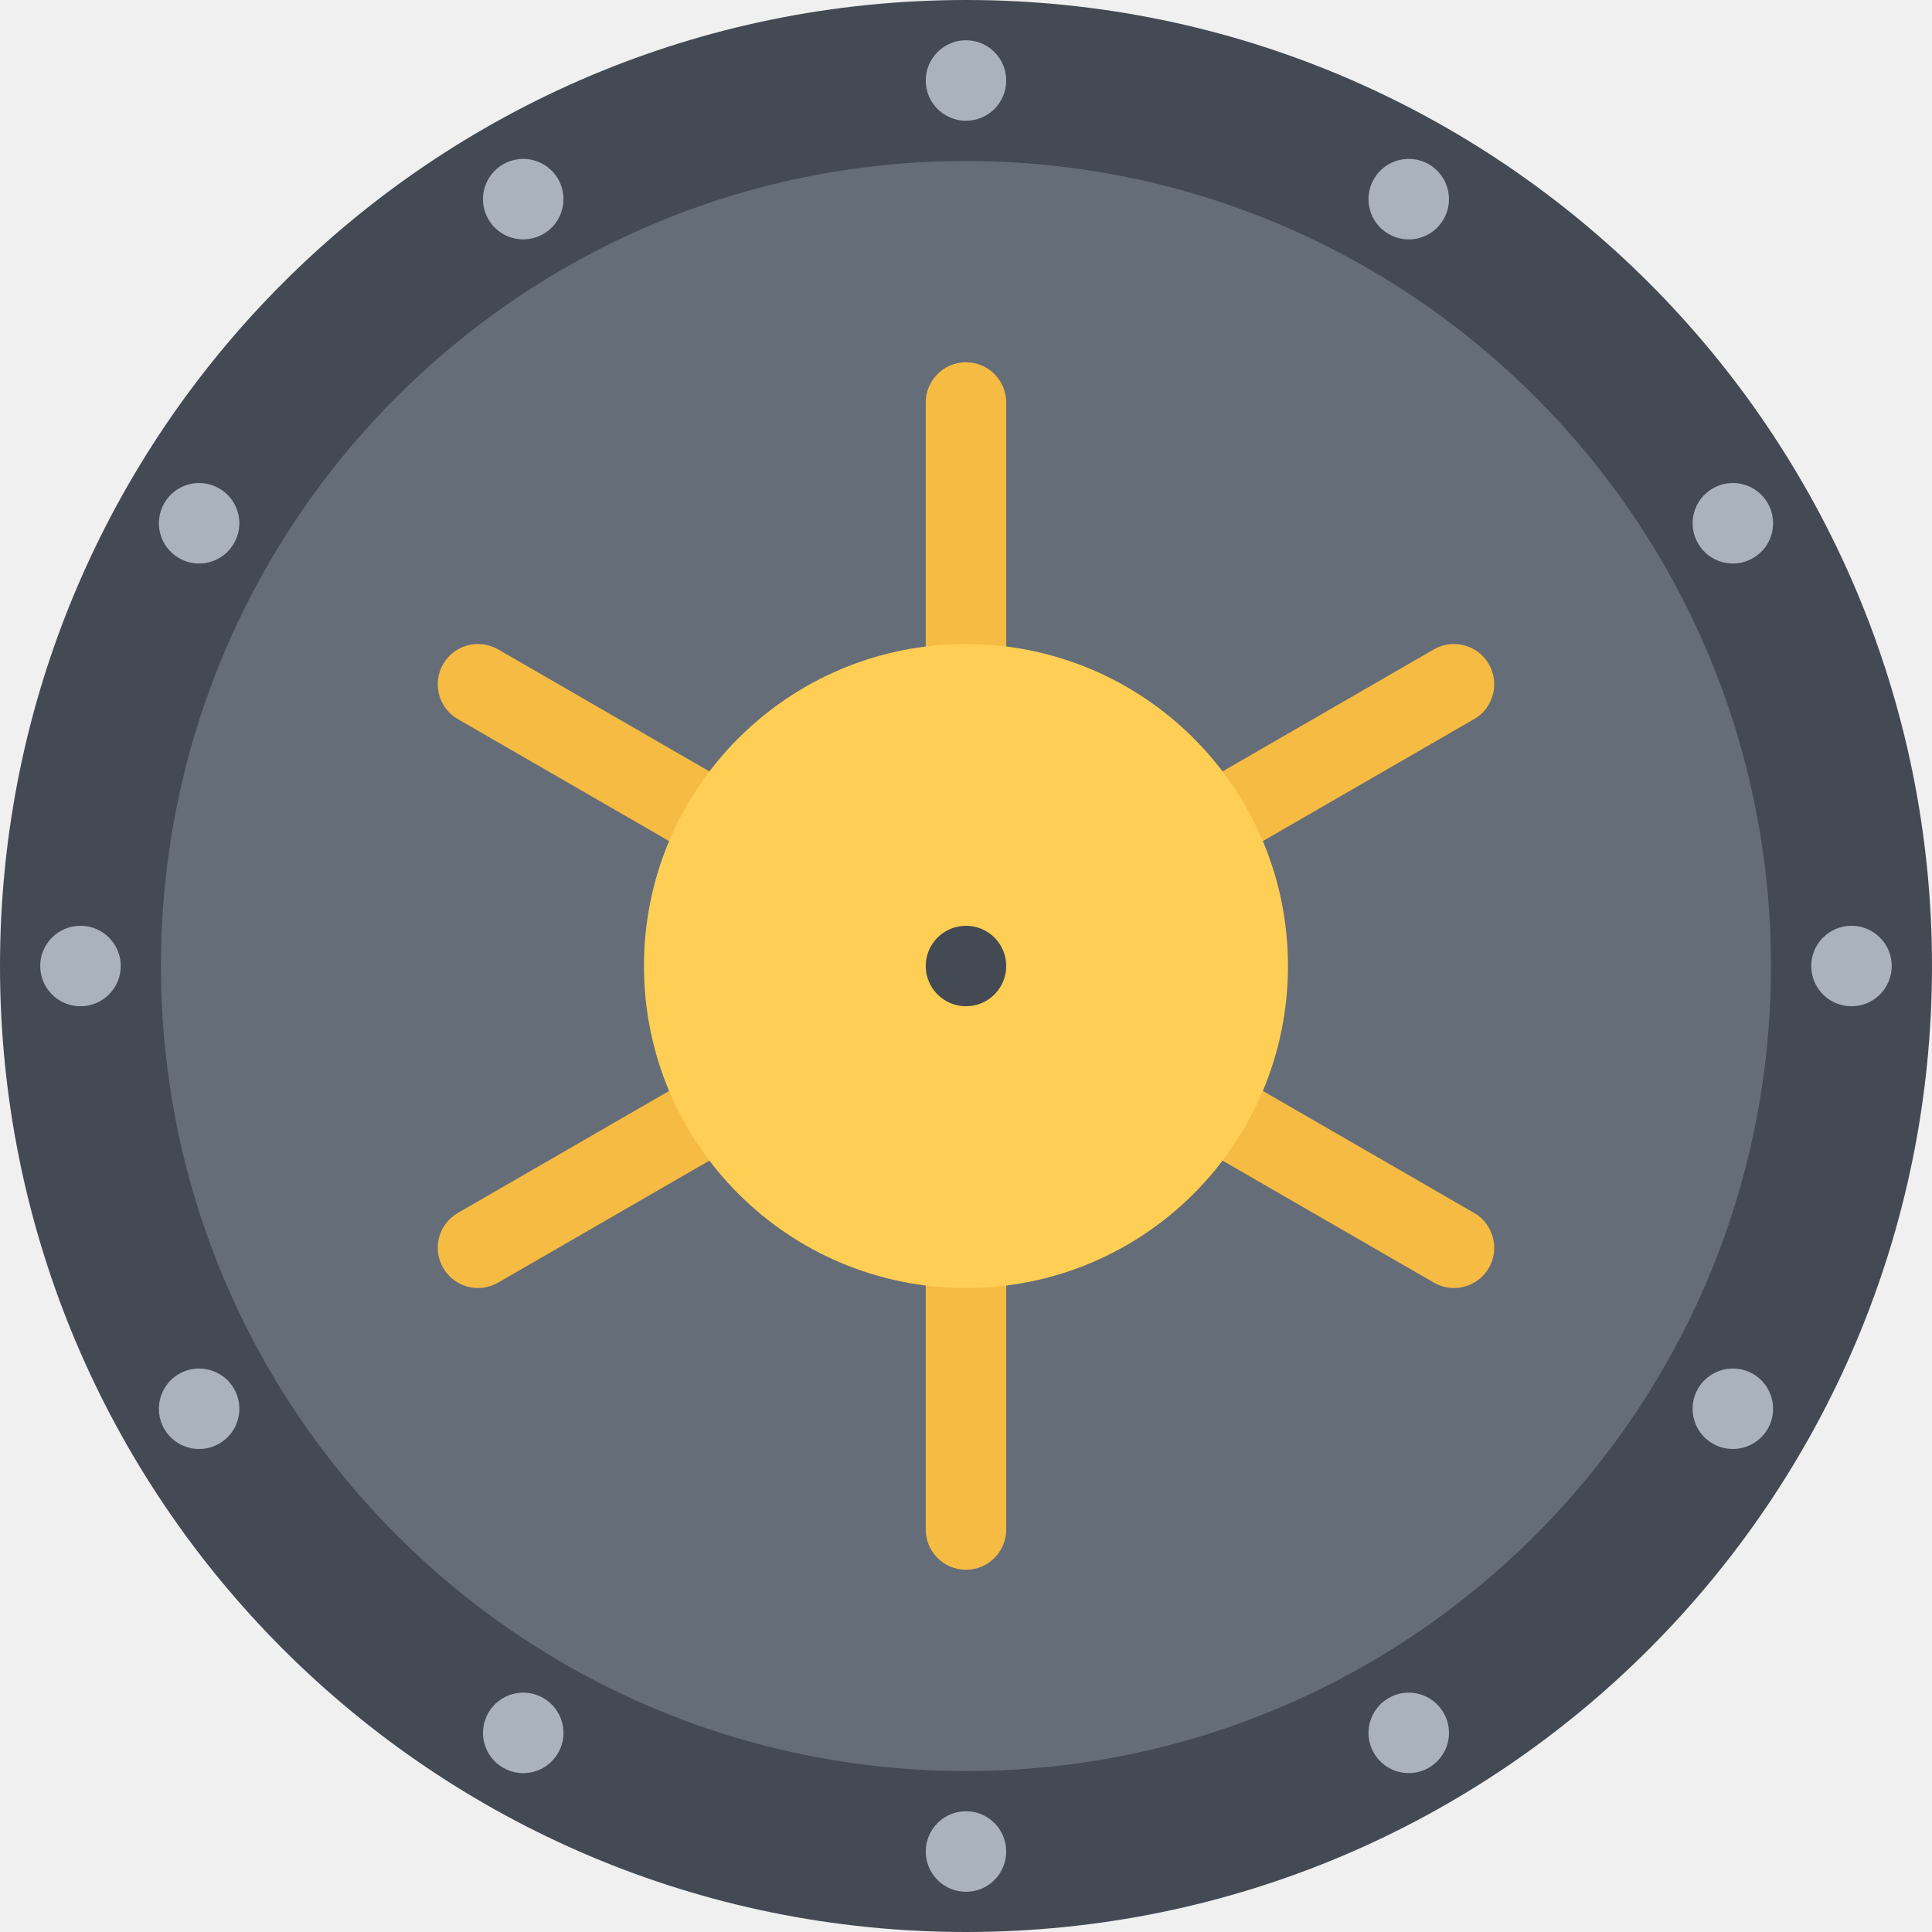
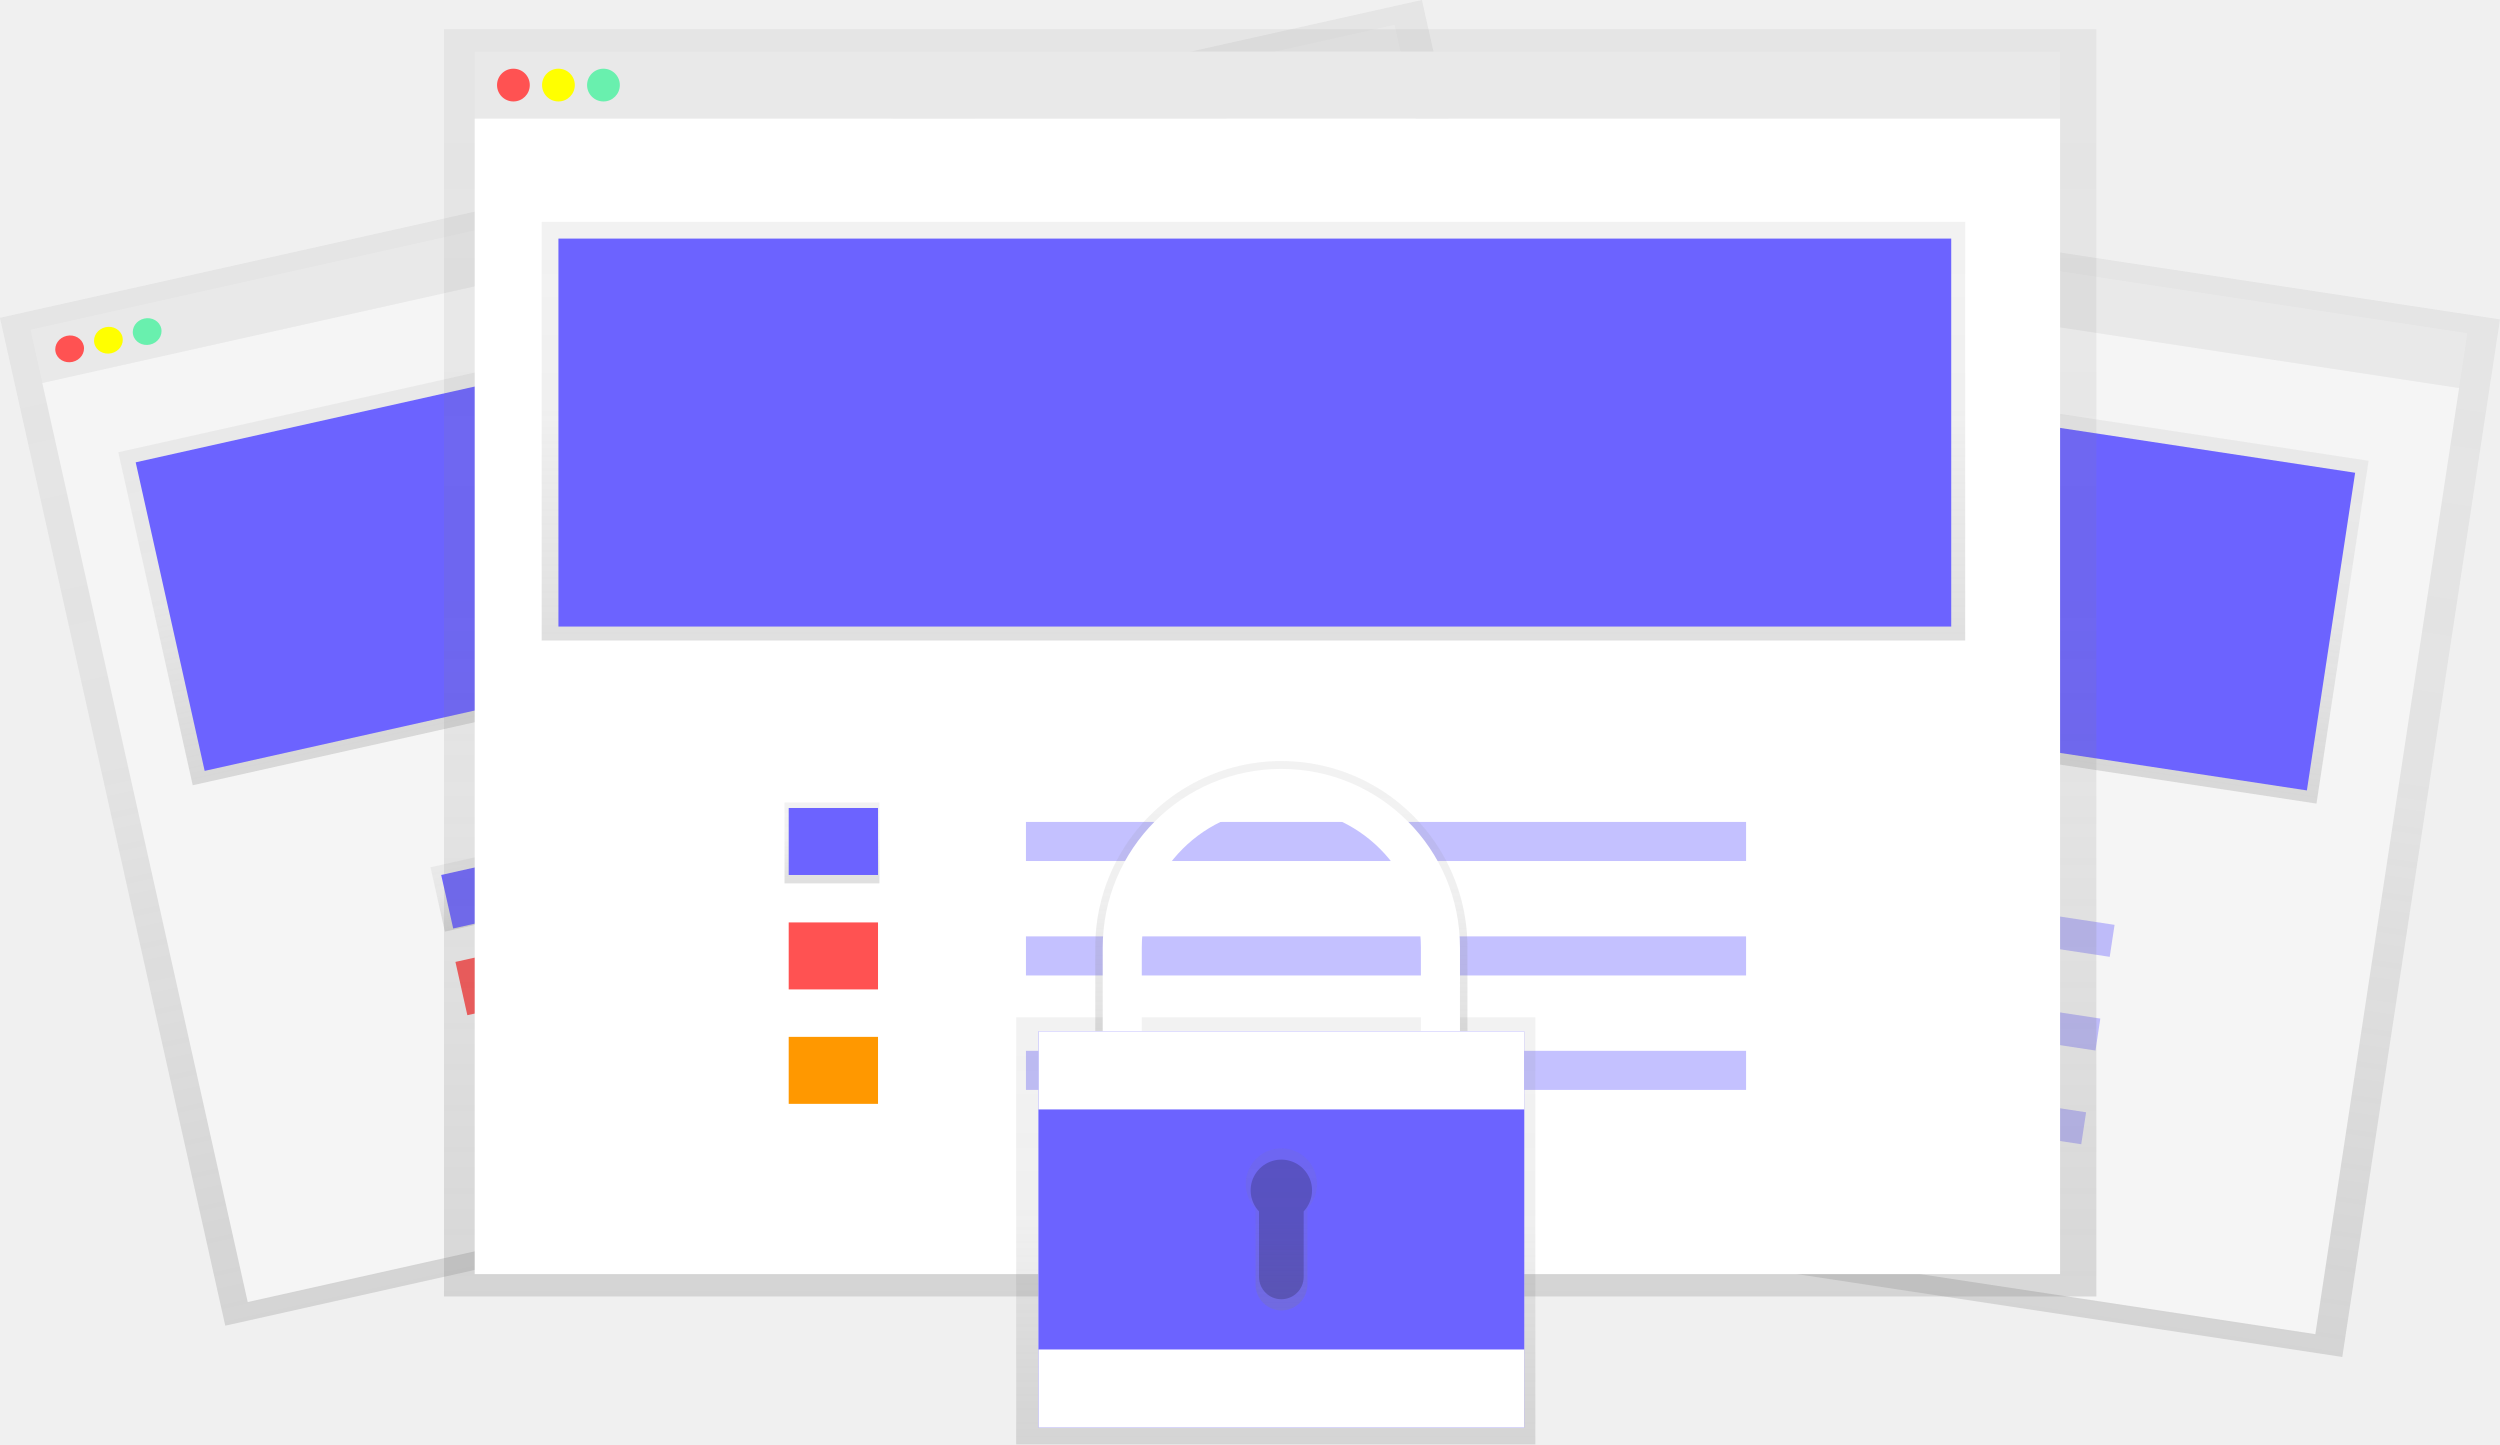
- <svg xmlns="http://www.w3.org/2000/svg" version="1.1" id="Layer_1" x="0px" y="0px" viewBox="0 0 511.882 511.882" style="enable-background:new 0 0 511.882 511.882;" xml:space="preserve">
-   <path style="fill:#434A54;" d="M511.882,255.941c0,141.357-114.598,255.941-255.941,255.941C114.583,511.882,0,397.298,0,255.941  C0,114.598,114.583,0,255.941,0C397.285,0,511.882,114.598,511.882,255.941z" />
-   <path style="fill:#656D78;" d="M469.22,255.941c0,117.801-95.493,213.295-213.279,213.295  c-117.801,0-213.295-95.494-213.295-213.295c0-117.786,95.494-213.279,213.295-213.279  C373.727,42.662,469.22,138.155,469.22,255.941z" />
-   <path style="fill:#F6BB42;" d="M390.567,321.363L390.567,321.363L390.567,321.363l-113.302-65.422l113.286-65.407h0.016  c5.093-2.952,6.842-9.467,3.905-14.575c-2.953-5.092-9.467-6.842-14.574-3.905l0,0l0,0l-113.303,65.423v-130.83l0,0  c0-5.89-4.78-10.67-10.654-10.67c-5.889,0-10.669,4.78-10.669,10.67l0,0l0,0v130.829l-113.303-65.423l0,0  c-5.093-2.937-11.622-1.187-14.559,3.905c-2.953,5.108-1.203,11.623,3.905,14.575l0,0l0,0l113.287,65.408l-113.286,65.422l0,0  c-5.108,2.937-6.858,9.467-3.905,14.56c2.937,5.107,9.466,6.857,14.559,3.905l0,0l0,0l113.303-65.407v130.83l0,0l0,0  c0,5.889,4.765,10.653,10.669,10.653c5.874,0,10.654-4.765,10.654-10.653l0,0l0,0v-130.83l113.303,65.407l0,0  c5.107,2.952,11.621,1.202,14.574-3.905C397.409,330.83,395.66,324.299,390.567,321.363z" />
-   <g>
-     <path style="fill:#AAB2BC;" d="M255.941,10.669c-5.889,0-10.669,4.78-10.669,10.67c0,5.889,4.78,10.653,10.669,10.653   c5.89,0,10.654-4.765,10.654-10.653C266.595,15.449,261.831,10.669,255.941,10.669z" />
-     <path style="fill:#AAB2BC;" d="M255.941,479.889c-5.889,0-10.669,4.78-10.669,10.67c0,5.889,4.78,10.669,10.669,10.669   c5.89,0,10.654-4.78,10.654-10.669S261.831,479.889,255.941,479.889z" />
-     <path style="fill:#AAB2BC;" d="M143.966,62.001c5.093-2.952,6.843-9.467,3.905-14.575c-2.952-5.092-9.466-6.842-14.574-3.89   c-5.108,2.938-6.858,9.467-3.905,14.56C132.344,63.204,138.859,64.937,143.966,62.001z" />
-     <path style="fill:#AAB2BC;" d="M367.916,449.896c-5.107,2.937-6.857,9.467-3.905,14.56c2.937,5.107,9.467,6.842,14.56,3.905   c5.107-2.938,6.857-9.467,3.904-14.56C379.539,448.693,373.008,446.944,367.916,449.896z" />
-     <path style="fill:#AAB2BC;" d="M47.426,147.872c5.093,2.952,11.622,1.203,14.56-3.905c2.952-5.093,1.202-11.622-3.905-14.56   c-5.093-2.952-11.623-1.202-14.56,3.905C40.585,138.405,42.334,144.935,47.426,147.872z" />
-     <path style="fill:#AAB2BC;" d="M464.457,364.009c-5.109-2.937-11.623-1.188-14.575,3.905c-2.937,5.108-1.203,11.623,3.905,14.575   c5.093,2.937,11.623,1.188,14.574-3.905C471.298,373.476,469.548,366.962,464.457,364.009z" />
-     <path style="fill:#AAB2BC;" d="M21.323,245.287c-5.889,0-10.669,4.765-10.669,10.654s4.78,10.669,10.669,10.669   c5.89,0,10.67-4.78,10.67-10.669C31.993,250.051,27.212,245.287,21.323,245.287z" />
-     <path style="fill:#AAB2BC;" d="M490.545,245.287c-5.89,0-10.654,4.765-10.654,10.654s4.765,10.669,10.654,10.669   c5.889,0,10.669-4.78,10.669-10.669C501.213,250.051,496.433,245.287,490.545,245.287z" />
-     <path style="fill:#AAB2BC;" d="M47.426,364.009c-5.093,2.952-6.842,9.467-3.905,14.575s9.467,6.842,14.56,3.905   c5.107-2.952,6.857-9.467,3.905-14.575C59.048,362.822,52.519,361.073,47.426,364.009z" />
-     <path style="fill:#AAB2BC;" d="M453.787,129.407c-5.093,2.938-6.842,9.467-3.905,14.56c2.952,5.108,9.466,6.857,14.575,3.905   c5.092-2.937,6.842-9.467,3.904-14.56C465.41,128.205,458.895,126.455,453.787,129.407z" />
-     <path style="fill:#AAB2BC;" d="M143.966,449.896c-5.107-2.952-11.622-1.203-14.574,3.905c-2.938,5.093-1.203,11.622,3.905,14.56   c5.108,2.952,11.622,1.202,14.574-3.905C150.809,459.363,149.059,452.833,143.966,449.896z" />
-     <path style="fill:#AAB2BC;" d="M378.57,43.52c-5.093-2.937-11.623-1.187-14.56,3.905c-2.952,5.108-1.202,11.623,3.905,14.575   c5.093,2.952,11.623,1.203,14.559-3.905C385.427,53.003,383.677,46.473,378.57,43.52z" />
-   </g>
-   <path style="fill:#FFCE54;" d="M341.25,255.941c0,47.13-38.193,85.323-85.309,85.323c-47.114,0-85.324-38.193-85.324-85.323  c0-47.114,38.21-85.309,85.324-85.309C303.056,170.632,341.25,208.827,341.25,255.941z" />
-   <path style="fill:#434A54;" d="M266.595,255.941c0,5.889-4.765,10.669-10.654,10.669c-5.889,0-10.669-4.78-10.669-10.669  c0-5.89,4.78-10.654,10.669-10.654C261.831,245.287,266.595,250.051,266.595,255.941z" />
-   <g>
- </g>
-   <g>
- </g>
-   <g>
- </g>
-   <g>
- </g>
-   <g>
- </g>
-   <g>
- </g>
-   <g>
- </g>
-   <g>
- </g>
-   <g>
- </g>
-   <g>
- </g>
-   <g>
- </g>
-   <g>
- </g>
-   <g>
- </g>
-   <g>
- </g>
-   <g>
- </g>
+ <svg xmlns="http://www.w3.org/2000/svg" xmlns:xlink="http://www.w3.org/1999/xlink" id="ffa0e257-4b46-4632-a8d6-93195cbf254d" data-name="Layer 1" width="895.68" height="517.48" viewBox="0 0 895.68 517.48">
+   <defs>
+     <linearGradient id="74471b12-b6be-488b-b2aa-2815e91483d9" x1="790.94" y1="640.76" x2="790.94" y2="264.76" gradientTransform="translate(1229.99 -336.2) rotate(90)" gradientUnits="userSpaceOnUse">
+       <stop offset="0" stop-color="gray" stop-opacity="0.25" />
+       <stop offset="0.54" stop-color="gray" stop-opacity="0.12" />
+       <stop offset="1" stop-color="gray" stop-opacity="0.1" />
+     </linearGradient>
+     <linearGradient id="f5c756da-9879-448e-9194-9478f83d355f" x1="785.97" y1="446.14" x2="785.97" y2="321.91" gradientTransform="translate(1166.67 -399.94) rotate(90)" xlink:href="#74471b12-b6be-488b-b2aa-2815e91483d9" />
+     <linearGradient id="5c9be04e-db0f-4829-87c1-2cfa193e30b8" x1="660.92" y1="518.19" x2="660.92" y2="494.17" gradientTransform="translate(1146.84 -172.9) rotate(90)" xlink:href="#74471b12-b6be-488b-b2aa-2815e91483d9" />
+     <linearGradient id="b92f3a53-b4d2-4abd-916c-aeb632188996" x1="433.66" y1="605.23" x2="433.66" y2="235.23" gradientTransform="translate(13.58 8.51)" xlink:href="#74471b12-b6be-488b-b2aa-2815e91483d9" />
+     <linearGradient id="44577794-7f8e-40ae-89fc-019e5bfac17e" x1="428.36" y1="413.71" x2="428.36" y2="291.46" gradientTransform="translate(-1.05 11.3)" xlink:href="#74471b12-b6be-488b-b2aa-2815e91483d9" />
+     <linearGradient id="666bb7d3-84d0-4835-ad07-c313c2384f21" x1="295.22" y1="484.61" x2="295.22" y2="460.98" gradientTransform="translate(28.38 37.45)" xlink:href="#74471b12-b6be-488b-b2aa-2815e91483d9" />
+     <linearGradient id="59939605-05af-4a9a-9980-f700897f3f8b" x1="455.07" y1="464.48" x2="455.07" y2="10.48" gradientTransform="matrix(1, 0, 0, 1, 0, 0)" xlink:href="#74471b12-b6be-488b-b2aa-2815e91483d9" />
+     <linearGradient id="6c0ba2ee-2d81-48f4-b4cf-f21b525fcc13" x1="449.07" y1="229.48" x2="449.07" y2="79.48" gradientTransform="matrix(1, 0, 0, 1, 0, 0)" xlink:href="#74471b12-b6be-488b-b2aa-2815e91483d9" />
+     <linearGradient id="45b0c09d-2995-447e-8cb2-7f6b59b5e20c" x1="298.07" y1="316.48" x2="298.07" y2="287.48" gradientTransform="matrix(1, 0, 0, 1, 0, 0)" xlink:href="#74471b12-b6be-488b-b2aa-2815e91483d9" />
+     <linearGradient id="e5b0a96a-81f6-4370-afe3-5a7d6a35b55e" x1="457.07" y1="517.48" x2="457.07" y2="364.48" gradientTransform="matrix(1, 0, 0, 1, 0, 0)" xlink:href="#74471b12-b6be-488b-b2aa-2815e91483d9" />
+     <linearGradient id="a1850e5a-cf77-4889-926a-0125112ab273" x1="611.23" y1="564.74" x2="611.23" y2="464.74" gradientTransform="matrix(1, 0, 0, 1, 0, 0)" xlink:href="#74471b12-b6be-488b-b2aa-2815e91483d9" />
+     <linearGradient id="66998849-614e-4d8a-b9ff-f14bbc588ed8" x1="611.23" y1="660.74" x2="611.23" y2="602.74" gradientTransform="matrix(1, 0, 0, 1, 0, 0)" xlink:href="#74471b12-b6be-488b-b2aa-2815e91483d9" />
+   </defs>
+   <rect x="792.23" y="49.92" width="19.88" height="470.41" transform="translate(247.6 844.09) rotate(-81.36)" fill="#f5f5f5" />
+   <rect x="589.23" y="209.59" width="376" height="490.29" transform="translate(58.72 963.57) rotate(-81.36)" fill="url(#74471b12-b6be-488b-b2aa-2815e91483d9)" />
+   <rect x="603.48" y="229.23" width="342.87" height="470.41" transform="translate(47.16 969.52) rotate(-81.36)" fill="#f5f5f5" />
+   <circle cx="580.99" cy="251.51" r="4.86" transform="translate(92.88 596.86) rotate(-81.36)" fill="#ff5252" />
+   <circle cx="594.2" cy="253.52" r="4.86" transform="translate(102.12 611.62) rotate(-81.36)" fill="#ff0" />
+   <circle cx="607.41" cy="255.53" r="4.86" transform="translate(111.36 626.39) rotate(-81.36)" fill="#69f0ae" />
+   <rect x="720.53" y="174.84" width="124.23" height="422.38" transform="translate(131.25 910.54) rotate(-81.36)" fill="url(#f5c756da-9879-448e-9194-9478f83d355f)" />
+   <rect x="576.36" y="328.95" width="413.27" height="115.12" transform="translate(-85.2 -304.51) rotate(8.64)" fill="#6c63ff" />
+   <rect x="628.65" y="473.94" width="24.02" height="28.16" transform="translate(-90.24 856.82) rotate(-81.36)" fill="url(#5c9be04e-db0f-4829-87c1-2cfa193e30b8)" />
+   <rect x="627.88" y="477.73" width="26.5" height="19.88" transform="translate(-71.61 -282.05) rotate(8.64)" fill="#6c63ff" />
+   <rect x="622.77" y="511.3" width="26.5" height="19.88" transform="translate(-66.63 -280.9) rotate(8.64)" fill="#ff5252" />
+   <rect x="617.67" y="544.87" width="26.5" height="19.88" transform="translate(-61.64 -279.75) rotate(8.64)" fill="#ff9800" />
+   <rect x="696.41" y="506.51" width="213.67" height="11.59" transform="translate(-66.07 -306.13) rotate(8.64)" fill="#6c63ff" opacity="0.4" />
+   <rect x="691.31" y="540.08" width="213.67" height="11.59" transform="translate(-61.09 -304.98) rotate(8.64)" fill="#6c63ff" opacity="0.4" />
+   <rect x="686.21" y="573.65" width="213.67" height="11.59" transform="translate(-56.1 -303.83) rotate(8.64)" fill="#6c63ff" opacity="0.4" />
+   <rect x="159.15" y="254.51" width="500.84" height="19.56" transform="translate(-199.95 -95.55) rotate(-12.6)" fill="#f5f5f5" />
+   <rect x="186.23" y="243.74" width="522" height="370" transform="translate(-234.92 -83.38) rotate(-12.6)" fill="url(#b92f3a53-b4d2-4abd-916c-aeb632188996)" />
+   <rect x="198.08" y="269.78" width="500.84" height="337.4" transform="translate(-237.01 -82.86) rotate(-12.6)" fill="#f5f5f5" />
+   <ellipse cx="177.11" cy="316.25" rx="5.17" ry="4.78" transform="translate(-216.88 -145.01) rotate(-12.6)" fill="#ff5252" />
+   <ellipse cx="191" cy="313.15" rx="5.17" ry="4.78" transform="translate(-215.87 -142.05) rotate(-12.6)" fill="#ff0" />
+   <ellipse cx="204.88" cy="310.05" rx="5.17" ry="4.78" transform="translate(-214.86 -139.1) rotate(-12.6)" fill="#69f0ae" />
+   <rect x="202.46" y="302.76" width="449.7" height="122.25" transform="translate(-221.25 -89.28) rotate(-12.6)" fill="url(#44577794-7f8e-40ae-89fc-019e5bfac17e)" />
+   <rect x="207.83" y="307.54" width="440" height="113.28" transform="translate(-221.3 -89.16) rotate(-12.6)" fill="#6c63ff" />
+   <rect x="308.61" y="498.42" width="29.98" height="23.63" transform="translate(-255.67 -108.38) rotate(-12.6)" fill="url(#666bb7d3-84d0-4835-ad07-c313c2384f21)" />
+   <rect x="309.83" y="499.96" width="28.22" height="19.56" transform="matrix(0.98, -0.22, 0.22, 0.98, -255.56, -108.32)" fill="#6c63ff" />
+   <rect x="317.12" y="532.57" width="28.22" height="19.56" transform="translate(-262.49 -105.94) rotate(-12.6)" fill="#ff5252" />
+   <rect x="324.41" y="565.18" width="28.22" height="19.56" transform="matrix(0.98, -0.22, 0.22, 0.98, -269.43, -103.57)" fill="#ff9800" />
+   <rect x="380.57" y="465.95" width="227.49" height="11.41" transform="translate(-243.14 -72.07) rotate(-12.6)" fill="#6c63ff" opacity="0.4" />
+   <rect x="387.86" y="498.56" width="227.49" height="11.41" transform="translate(-250.08 -69.69) rotate(-12.6)" fill="#6c63ff" opacity="0.4" />
+   <rect x="395.15" y="531.17" width="227.49" height="11.41" transform="translate(-257.02 -67.32) rotate(-12.6)" fill="#6c63ff" opacity="0.4" />
+   <rect x="170.07" y="18.48" width="568" height="24" fill="#f5f5f5" />
+   <rect x="159.07" y="10.48" width="592" height="454" fill="url(#59939605-05af-4a9a-9980-f700897f3f8b)" />
+   <rect x="170.07" y="42.48" width="568" height="414" fill="#fff" />
+   <circle cx="183.94" cy="30.48" r="5.87" fill="#ff5252" />
+   <circle cx="200.07" cy="30.48" r="5.87" fill="#ff0" />
+   <circle cx="216.2" cy="30.48" r="5.87" fill="#69f0ae" />
+   <rect x="194.07" y="79.48" width="510" height="150" fill="url(#6c0ba2ee-2d81-48f4-b4cf-f21b525fcc13)" />
+   <rect x="200.07" y="85.48" width="499" height="139" fill="#6c63ff" />
+   <rect x="281.07" y="287.48" width="34" height="29" fill="url(#45b0c09d-2995-447e-8cb2-7f6b59b5e20c)" />
+   <rect x="282.57" y="289.48" width="32" height="24" fill="#6c63ff" />
+   <rect x="282.57" y="330.48" width="32" height="24" fill="#ff5252" />
+   <rect x="282.57" y="371.48" width="32" height="24" fill="#ff9800" />
+   <rect x="367.57" y="294.48" width="258" height="14" fill="#6c63ff" opacity="0.4" />
+   <rect x="367.57" y="335.48" width="258" height="14" fill="#6c63ff" opacity="0.4" />
+   <rect x="367.57" y="376.48" width="258" height="14" fill="#6c63ff" opacity="0.4" />
+   <rect x="364.07" y="364.48" width="186" height="153" fill="url(#e5b0a96a-81f6-4370-afe3-5a7d6a35b55e)" />
+   <path d="M559.15,531.41a52.08,52.08,0,0,1,104.17,0v33.33H677.9V531.41a66.67,66.67,0,1,0-133.33,0v33.33h14.58Z" transform="translate(-152.16 -191.26)" fill="url(#a1850e5a-cf77-4889-926a-0125112ab273)" />
+   <path d="M561.23,530.74a50,50,0,0,1,100,0v32h14v-32a64,64,0,0,0-128,0v32h14Z" transform="translate(-152.16 -191.26)" fill="#fff" />
+   <rect x="372.07" y="369.48" width="174" height="142" fill="#6c63ff" />
+   <rect x="372.07" y="369.48" width="174" height="142" fill="#fff" />
+   <rect x="372.07" y="397.48" width="174" height="86" fill="#6c63ff" />
+   <path d="M624,615.5a12.76,12.76,0,1,0-22,8.74v27.22a9.28,9.28,0,0,0,18.56,0V624.24A12.7,12.7,0,0,0,624,615.5Z" transform="translate(-152.16 -191.26)" fill="url(#66998849-614e-4d8a-b9ff-f14bbc588ed8)" />
+   <path d="M622.23,617.74a11,11,0,1,0-19,7.53v23.47a8,8,0,1,0,16,0V625.27A11,11,0,0,0,622.23,617.74Z" transform="translate(-152.16 -191.26)" opacity="0.2" />
</svg>
